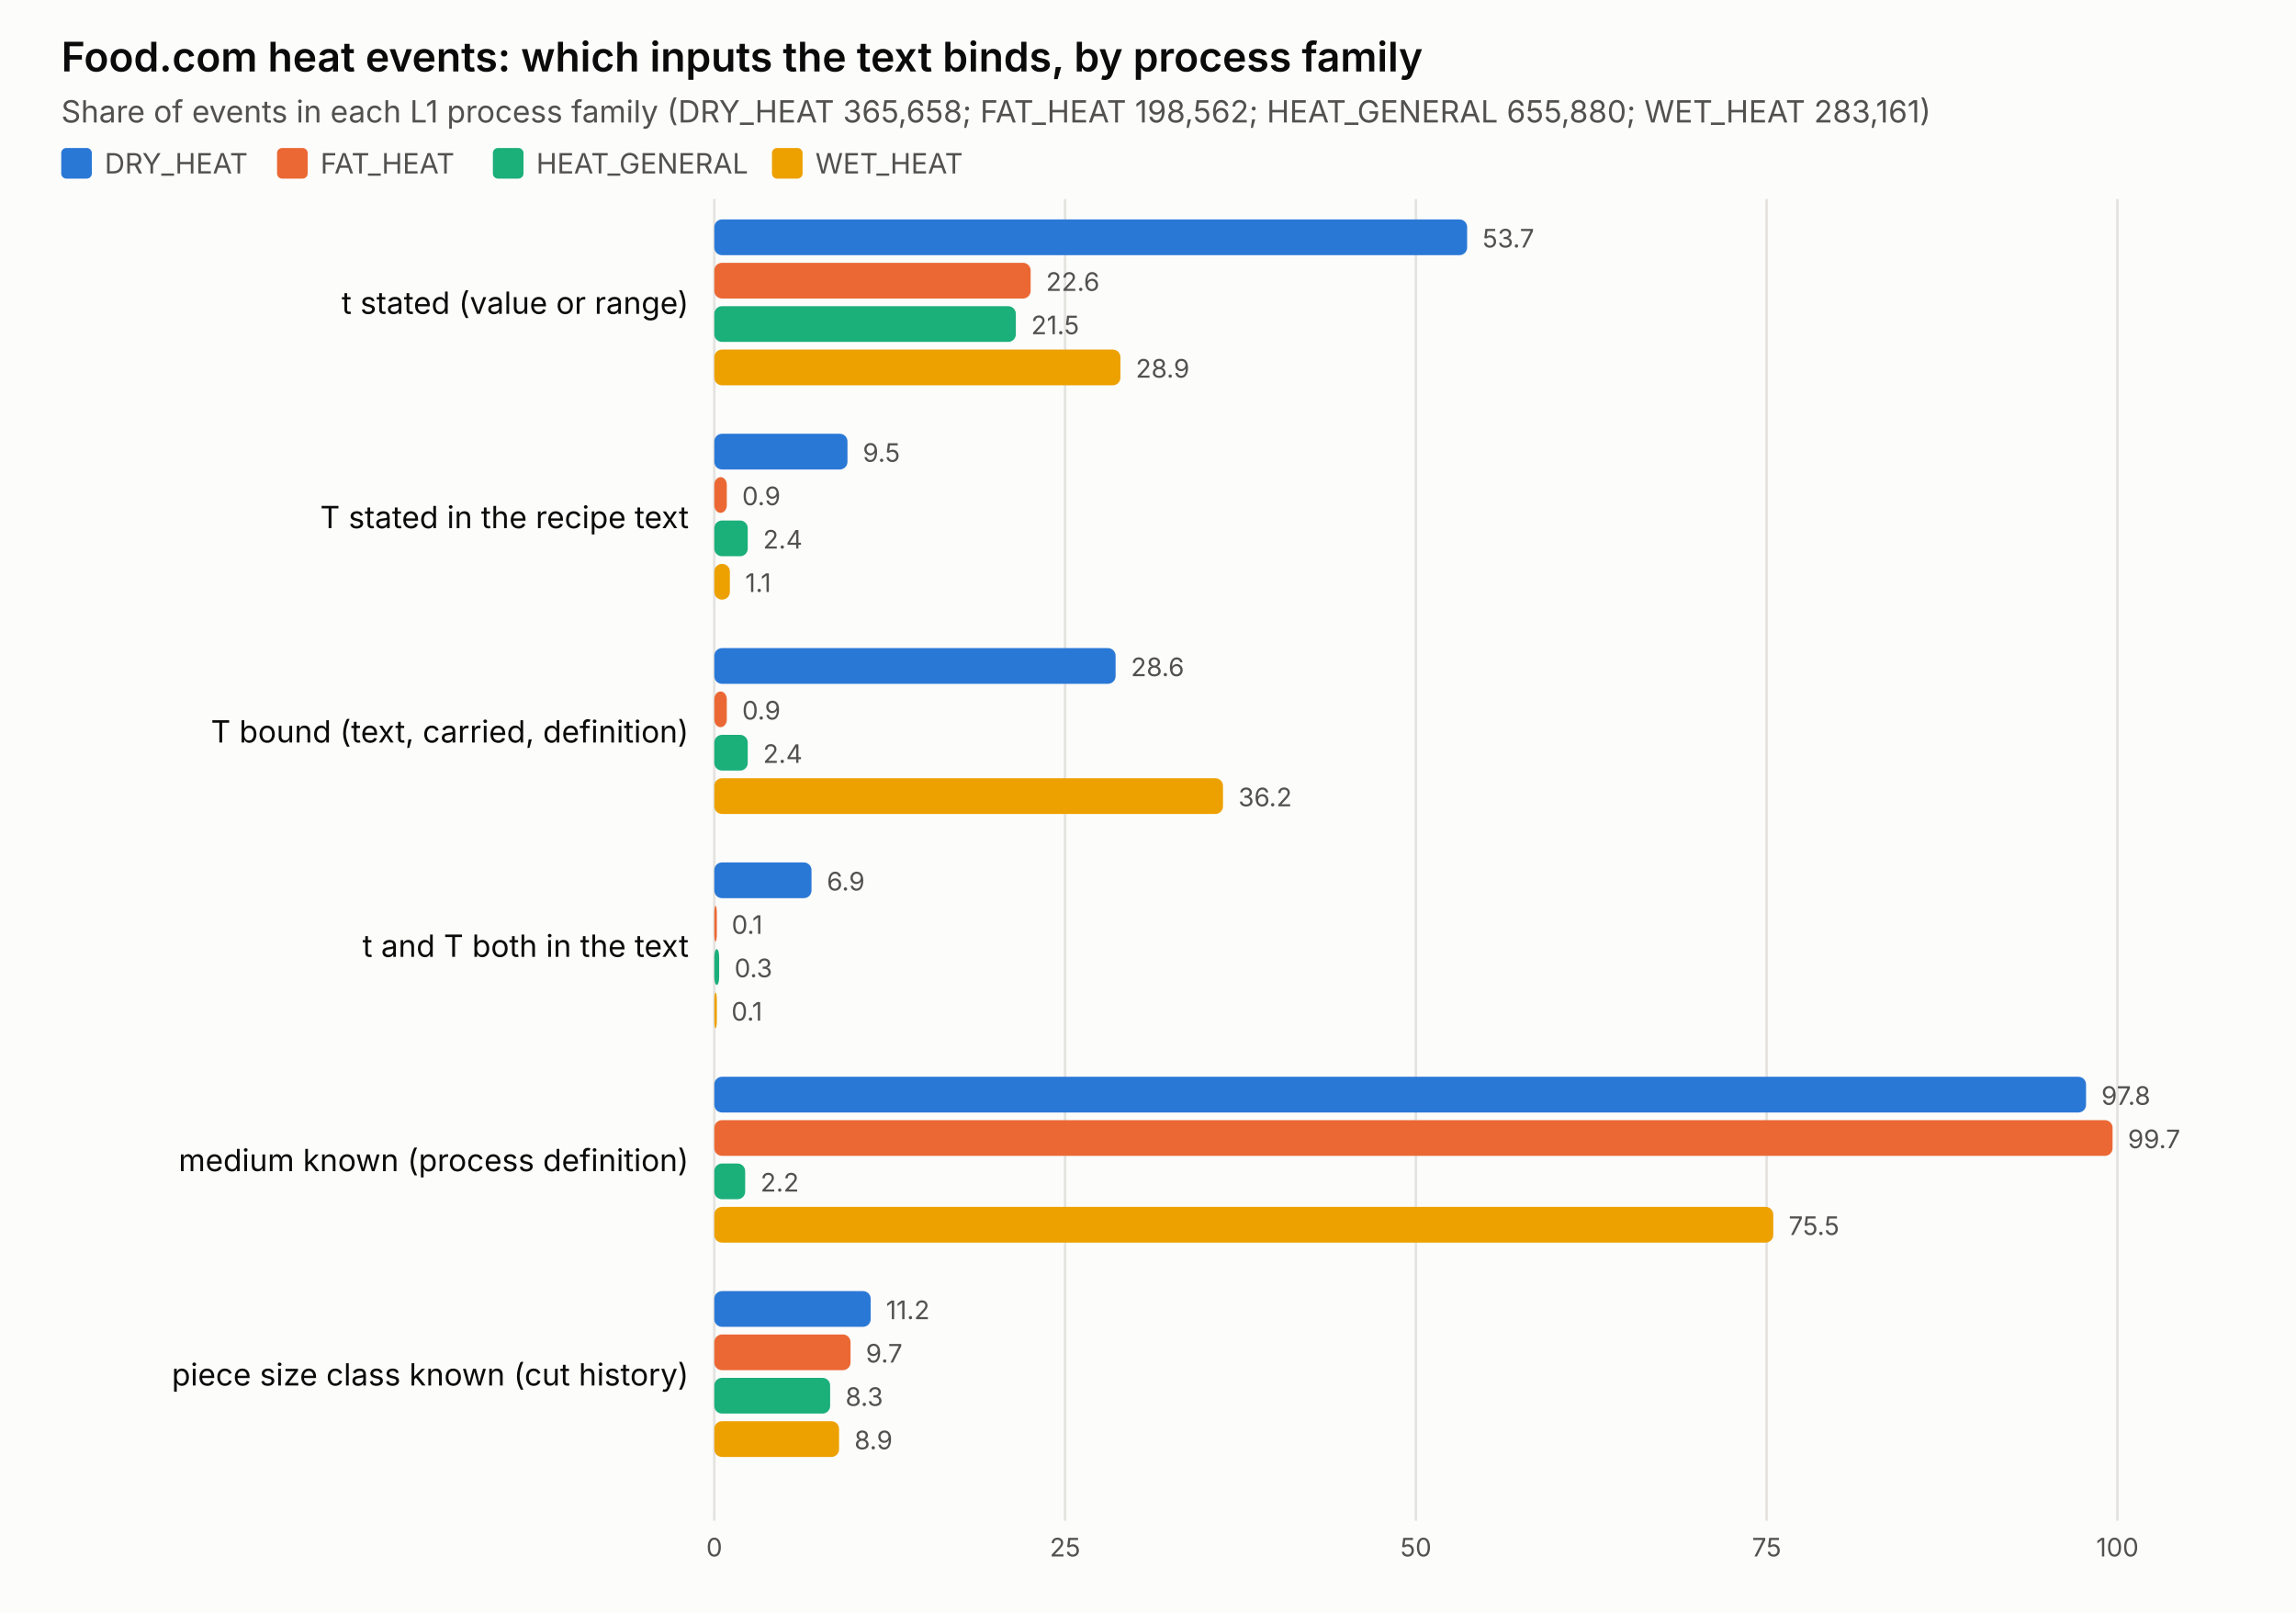
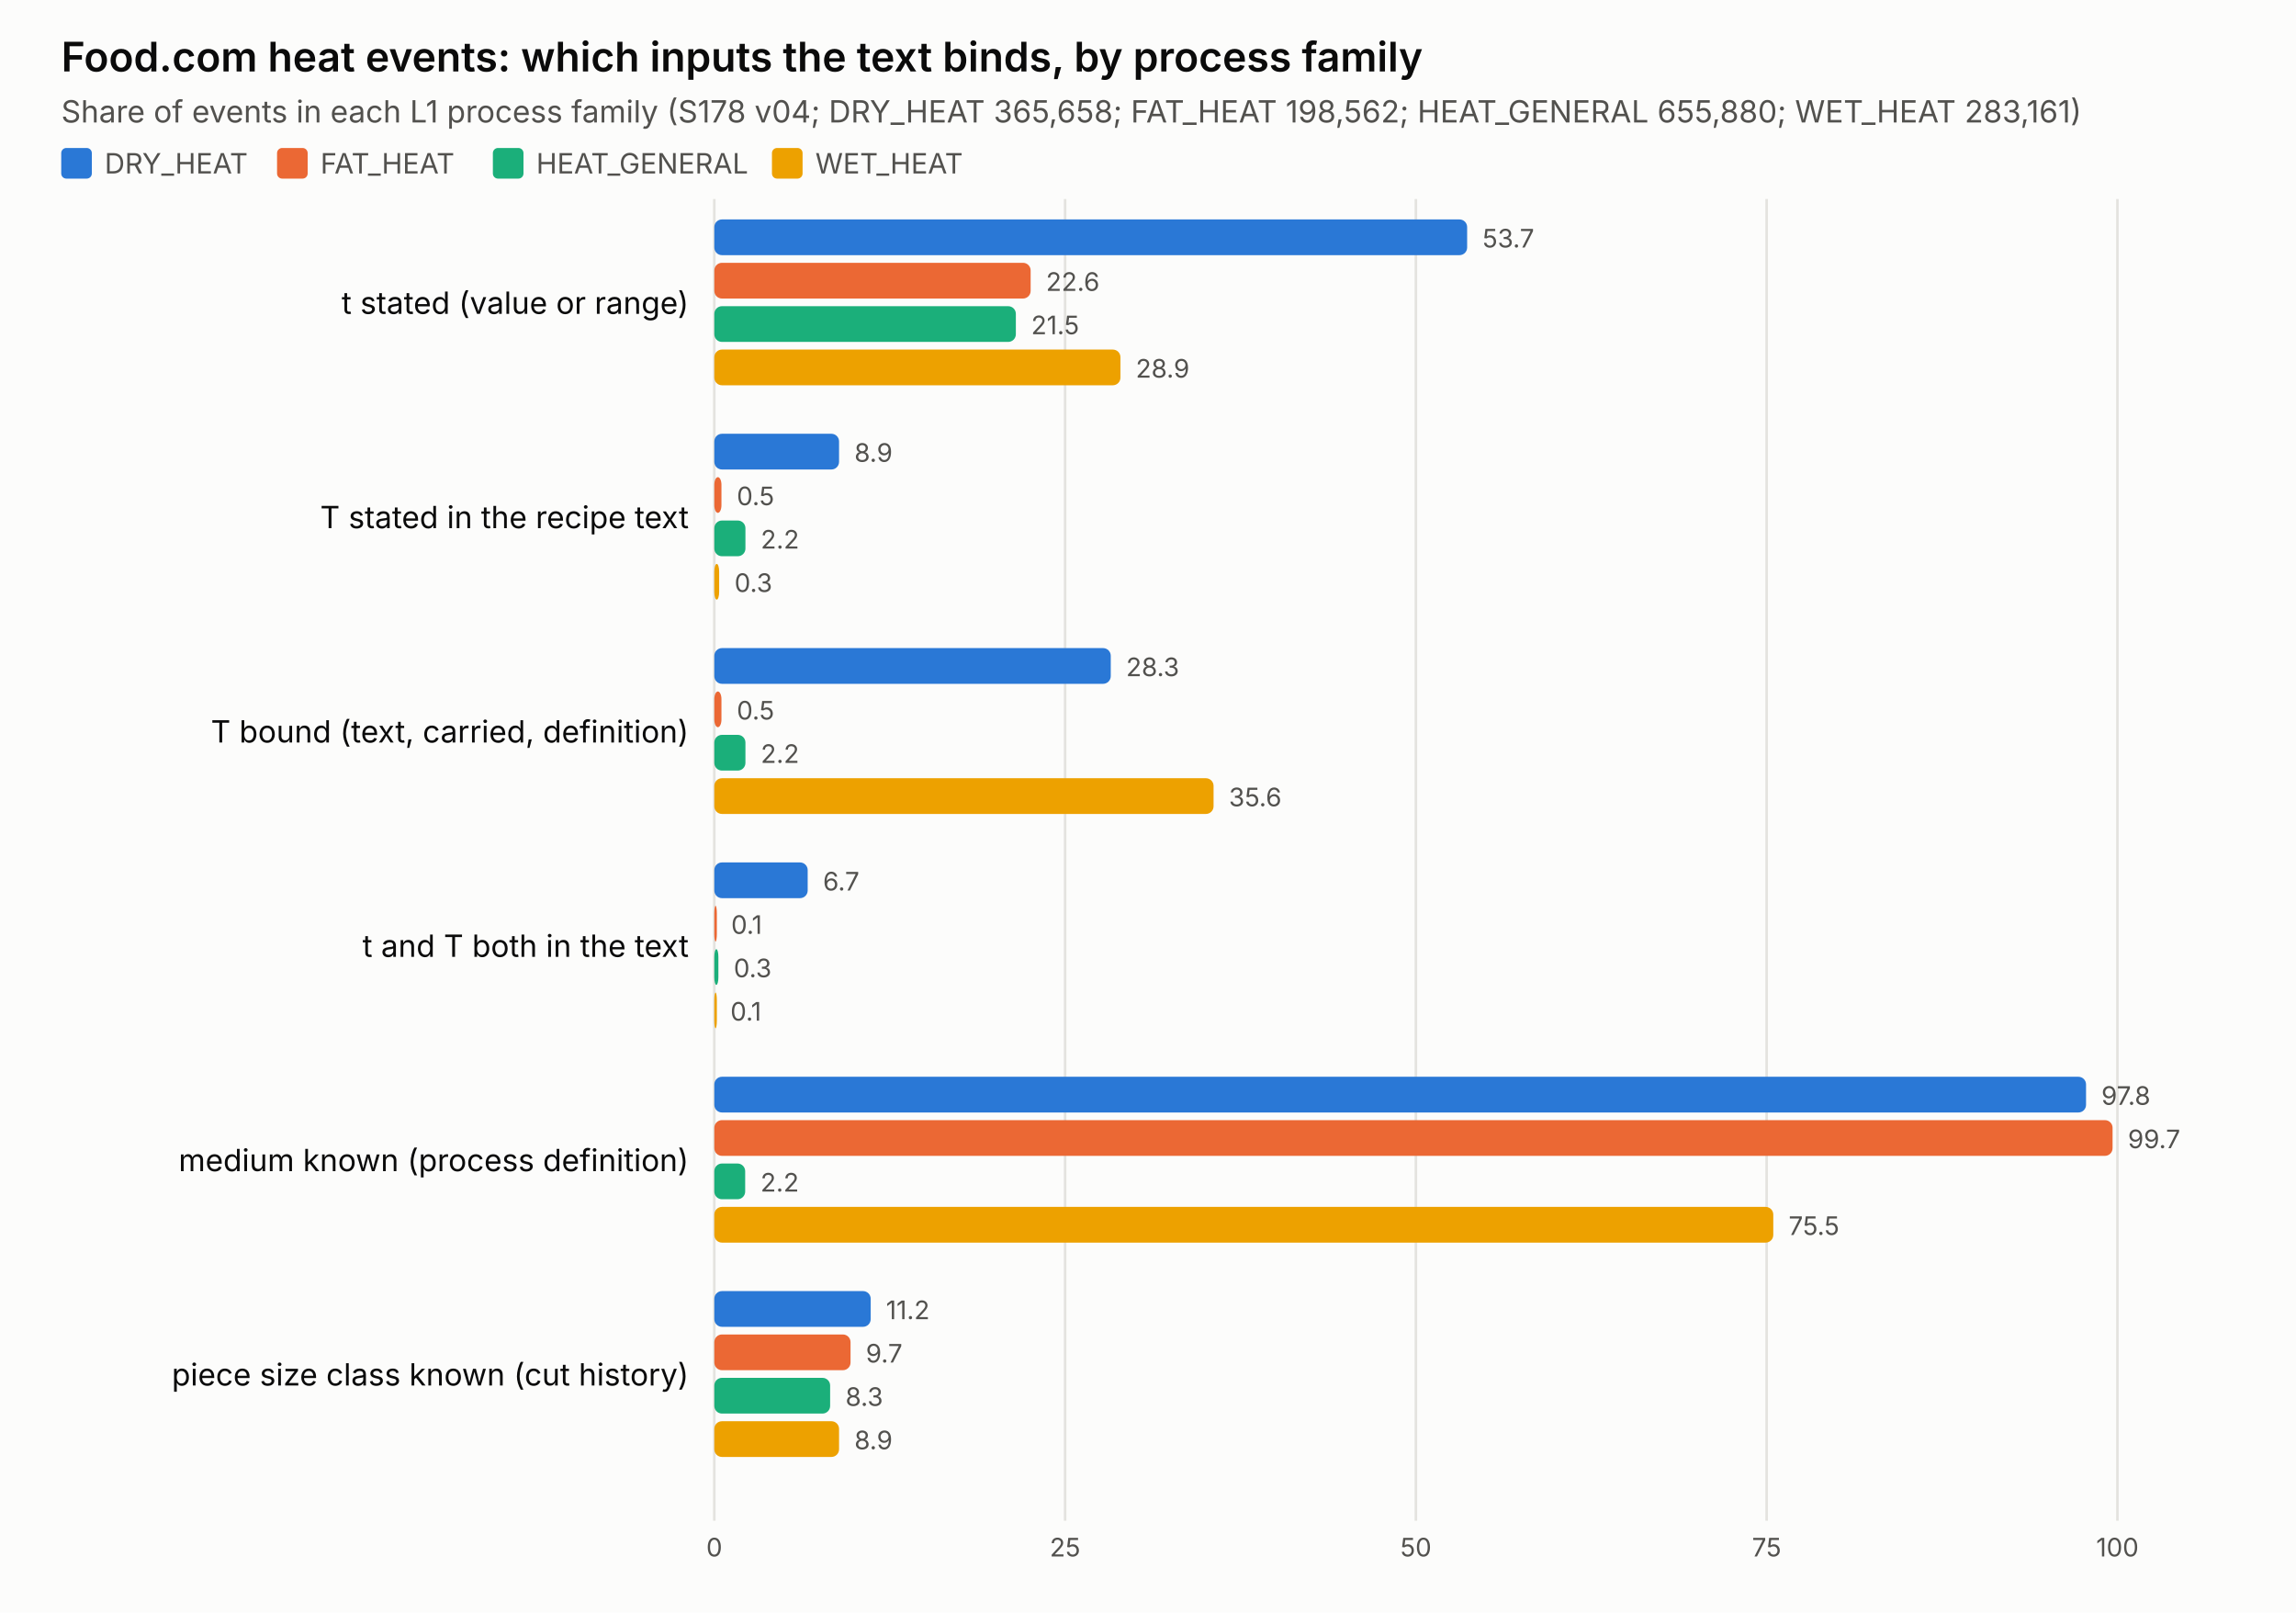
<svg xmlns="http://www.w3.org/2000/svg" viewBox="0 0 900 632" width="900" height="632" role="img" aria-labelledby="t d">
  <rect width="900" height="632" fill="#fcfcfb" />
  <text x="24.0" y="28.0" font-family="Inter,Helvetica,Arial,sans-serif" font-size="16" text-anchor="start" fill="#0b0b0b" font-weight="600">Food.com heat events: which inputs the text binds, by process family</text>
-   <text x="24.0" y="48.0" font-family="Inter,Helvetica,Arial,sans-serif" font-size="12" text-anchor="start" fill="#52514e" font-weight="400">Share of events in each L1 process family (DRY_HEAT 365,658; FAT_HEAT 198,562; HEAT_GENERAL 655,880; WET_HEAT 283,161)</text>
+   <text x="24.0" y="48.0" font-family="Inter,Helvetica,Arial,sans-serif" font-size="12" text-anchor="start" fill="#52514e" font-weight="400">Share of events in each L1 process family (S178 v04; DRY_HEAT 365,658; FAT_HEAT 198,562; HEAT_GENERAL 655,880; WET_HEAT 283,161)</text>
  <rect x="24" y="58" width="12" height="12" rx="2" fill="#2a78d6" />
  <text x="41.0" y="68.0" font-family="Inter,Helvetica,Arial,sans-serif" font-size="11" text-anchor="start" fill="#52514e" font-weight="400">DRY_HEAT</text>
  <rect x="108.6" y="58" width="12" height="12" rx="2" fill="#eb6834" />
  <text x="125.6" y="68.0" font-family="Inter,Helvetica,Arial,sans-serif" font-size="11" text-anchor="start" fill="#52514e" font-weight="400">FAT_HEAT</text>
  <rect x="193.2" y="58" width="12" height="12" rx="2" fill="#1baf7a" />
  <text x="210.2" y="68.0" font-family="Inter,Helvetica,Arial,sans-serif" font-size="11" text-anchor="start" fill="#52514e" font-weight="400">HEAT_GENERAL</text>
  <rect x="302.6" y="58" width="12" height="12" rx="2" fill="#eda100" />
  <text x="319.6" y="68.0" font-family="Inter,Helvetica,Arial,sans-serif" font-size="11" text-anchor="start" fill="#52514e" font-weight="400">WET_HEAT</text>
  <line x1="280.0" y1="78" x2="280.0" y2="596" stroke="#e4e3df" stroke-width="1" />
  <text x="280.0" y="610.0" font-family="Inter,Helvetica,Arial,sans-serif" font-size="10" text-anchor="middle" fill="#52514e" font-weight="400">0</text>
  <line x1="417.5" y1="78" x2="417.5" y2="596" stroke="#e4e3df" stroke-width="1" />
  <text x="417.5" y="610.0" font-family="Inter,Helvetica,Arial,sans-serif" font-size="10" text-anchor="middle" fill="#52514e" font-weight="400">25</text>
  <line x1="555.0" y1="78" x2="555.0" y2="596" stroke="#e4e3df" stroke-width="1" />
  <text x="555.0" y="610.0" font-family="Inter,Helvetica,Arial,sans-serif" font-size="10" text-anchor="middle" fill="#52514e" font-weight="400">50</text>
  <line x1="692.5" y1="78" x2="692.5" y2="596" stroke="#e4e3df" stroke-width="1" />
  <text x="692.5" y="610.0" font-family="Inter,Helvetica,Arial,sans-serif" font-size="10" text-anchor="middle" fill="#52514e" font-weight="400">75</text>
  <line x1="830.0" y1="78" x2="830.0" y2="596" stroke="#e4e3df" stroke-width="1" />
  <text x="830.0" y="610.0" font-family="Inter,Helvetica,Arial,sans-serif" font-size="10" text-anchor="middle" fill="#52514e" font-weight="400">100</text>
  <text x="270.0" y="123.0" font-family="Inter,Helvetica,Arial,sans-serif" font-size="12" text-anchor="end" fill="#0b0b0b" font-weight="400">t stated (value or range)</text>
  <rect x="280" y="86" width="295.1" height="14" rx="3" fill="#2a78d6" />
  <text x="581.1" y="97.0" font-family="Inter,Helvetica,Arial,sans-serif" font-size="10" text-anchor="start" fill="#52514e" font-weight="400">53.7</text>
  <rect x="280" y="103" width="124.0" height="14" rx="3" fill="#eb6834" />
  <text x="410.0" y="114.0" font-family="Inter,Helvetica,Arial,sans-serif" font-size="10" text-anchor="start" fill="#52514e" font-weight="400">22.6</text>
  <rect x="280" y="120" width="118.2" height="14" rx="3" fill="#1baf7a" />
  <text x="404.2" y="131.0" font-family="Inter,Helvetica,Arial,sans-serif" font-size="10" text-anchor="start" fill="#52514e" font-weight="400">21.5</text>
  <rect x="280" y="137" width="159.2" height="14" rx="3" fill="#eda100" />
  <text x="445.2" y="148.0" font-family="Inter,Helvetica,Arial,sans-serif" font-size="10" text-anchor="start" fill="#52514e" font-weight="400">28.9</text>
  <text x="270.0" y="207.0" font-family="Inter,Helvetica,Arial,sans-serif" font-size="12" text-anchor="end" fill="#0b0b0b" font-weight="400">T stated in the recipe text</text>
-   <rect x="280" y="170" width="52.2" height="14" rx="3" fill="#2a78d6" />
-   <text x="338.2" y="181.0" font-family="Inter,Helvetica,Arial,sans-serif" font-size="10" text-anchor="start" fill="#52514e" font-weight="400">9.5</text>
-   <rect x="280" y="187" width="4.9" height="14" rx="3" fill="#eb6834" />
-   <text x="290.9" y="198.0" font-family="Inter,Helvetica,Arial,sans-serif" font-size="10" text-anchor="start" fill="#52514e" font-weight="400">0.9</text>
-   <rect x="280" y="204" width="13.1" height="14" rx="3" fill="#1baf7a" />
-   <text x="299.1" y="215.0" font-family="Inter,Helvetica,Arial,sans-serif" font-size="10" text-anchor="start" fill="#52514e" font-weight="400">2.4</text>
-   <rect x="280" y="221" width="6.1" height="14" rx="3" fill="#eda100" />
-   <text x="292.1" y="232.0" font-family="Inter,Helvetica,Arial,sans-serif" font-size="10" text-anchor="start" fill="#52514e" font-weight="400">1.1</text>
+   <rect x="280" y="170" width="48.9" height="14" rx="3" fill="#2a78d6" />
+   <text x="334.9" y="181.0" font-family="Inter,Helvetica,Arial,sans-serif" font-size="10" text-anchor="start" fill="#52514e" font-weight="400">8.9</text>
+   <rect x="280" y="187" width="2.8" height="14" rx="3" fill="#eb6834" />
+   <text x="288.8" y="198.0" font-family="Inter,Helvetica,Arial,sans-serif" font-size="10" text-anchor="start" fill="#52514e" font-weight="400">0.5</text>
+   <rect x="280" y="204" width="12.2" height="14" rx="3" fill="#1baf7a" />
+   <text x="298.2" y="215.0" font-family="Inter,Helvetica,Arial,sans-serif" font-size="10" text-anchor="start" fill="#52514e" font-weight="400">2.2</text>
+   <rect x="280" y="221" width="1.9" height="14" rx="3" fill="#eda100" />
+   <text x="287.9" y="232.0" font-family="Inter,Helvetica,Arial,sans-serif" font-size="10" text-anchor="start" fill="#52514e" font-weight="400">0.3</text>
  <text x="270.0" y="291.0" font-family="Inter,Helvetica,Arial,sans-serif" font-size="12" text-anchor="end" fill="#0b0b0b" font-weight="400">T bound (text, carried, definition)</text>
-   <rect x="280" y="254" width="157.3" height="14" rx="3" fill="#2a78d6" />
-   <text x="443.3" y="265.0" font-family="Inter,Helvetica,Arial,sans-serif" font-size="10" text-anchor="start" fill="#52514e" font-weight="400">28.6</text>
-   <rect x="280" y="271" width="4.9" height="14" rx="3" fill="#eb6834" />
-   <text x="290.9" y="282.0" font-family="Inter,Helvetica,Arial,sans-serif" font-size="10" text-anchor="start" fill="#52514e" font-weight="400">0.9</text>
-   <rect x="280" y="288" width="13.1" height="14" rx="3" fill="#1baf7a" />
-   <text x="299.1" y="299.0" font-family="Inter,Helvetica,Arial,sans-serif" font-size="10" text-anchor="start" fill="#52514e" font-weight="400">2.4</text>
-   <rect x="280" y="305" width="199.4" height="14" rx="3" fill="#eda100" />
-   <text x="485.4" y="316.0" font-family="Inter,Helvetica,Arial,sans-serif" font-size="10" text-anchor="start" fill="#52514e" font-weight="400">36.2</text>
+   <rect x="280" y="254" width="155.4" height="14" rx="3" fill="#2a78d6" />
+   <text x="441.4" y="265.0" font-family="Inter,Helvetica,Arial,sans-serif" font-size="10" text-anchor="start" fill="#52514e" font-weight="400">28.3</text>
+   <rect x="280" y="271" width="2.8" height="14" rx="3" fill="#eb6834" />
+   <text x="288.8" y="282.0" font-family="Inter,Helvetica,Arial,sans-serif" font-size="10" text-anchor="start" fill="#52514e" font-weight="400">0.5</text>
+   <rect x="280" y="288" width="12.2" height="14" rx="3" fill="#1baf7a" />
+   <text x="298.2" y="299.0" font-family="Inter,Helvetica,Arial,sans-serif" font-size="10" text-anchor="start" fill="#52514e" font-weight="400">2.2</text>
+   <rect x="280" y="305" width="195.7" height="14" rx="3" fill="#eda100" />
+   <text x="481.7" y="316.0" font-family="Inter,Helvetica,Arial,sans-serif" font-size="10" text-anchor="start" fill="#52514e" font-weight="400">35.6</text>
  <text x="270.0" y="375.0" font-family="Inter,Helvetica,Arial,sans-serif" font-size="12" text-anchor="end" fill="#0b0b0b" font-weight="400">t and T both in the text</text>
-   <rect x="280" y="338" width="38.1" height="14" rx="3" fill="#2a78d6" />
-   <text x="324.1" y="349.0" font-family="Inter,Helvetica,Arial,sans-serif" font-size="10" text-anchor="start" fill="#52514e" font-weight="400">6.9</text>
+   <rect x="280" y="338" width="36.6" height="14" rx="3" fill="#2a78d6" />
+   <text x="322.6" y="349.0" font-family="Inter,Helvetica,Arial,sans-serif" font-size="10" text-anchor="start" fill="#52514e" font-weight="400">6.7</text>
  <rect x="280" y="355" width="1.0" height="14" rx="3" fill="#eb6834" />
-   <text x="286.8" y="366.0" font-family="Inter,Helvetica,Arial,sans-serif" font-size="10" text-anchor="start" fill="#52514e" font-weight="400">0.1</text>
-   <rect x="280" y="372" width="1.9" height="14" rx="3" fill="#1baf7a" />
-   <text x="287.9" y="383.0" font-family="Inter,Helvetica,Arial,sans-serif" font-size="10" text-anchor="start" fill="#52514e" font-weight="400">0.3</text>
+   <text x="286.6" y="366.0" font-family="Inter,Helvetica,Arial,sans-serif" font-size="10" text-anchor="start" fill="#52514e" font-weight="400">0.1</text>
+   <rect x="280" y="372" width="1.6" height="14" rx="3" fill="#1baf7a" />
+   <text x="287.6" y="383.0" font-family="Inter,Helvetica,Arial,sans-serif" font-size="10" text-anchor="start" fill="#52514e" font-weight="400">0.3</text>
  <rect x="280" y="389" width="1.0" height="14" rx="3" fill="#eda100" />
-   <text x="286.7" y="400.0" font-family="Inter,Helvetica,Arial,sans-serif" font-size="10" text-anchor="start" fill="#52514e" font-weight="400">0.1</text>
+   <text x="286.3" y="400.0" font-family="Inter,Helvetica,Arial,sans-serif" font-size="10" text-anchor="start" fill="#52514e" font-weight="400">0.1</text>
  <text x="270.0" y="459.0" font-family="Inter,Helvetica,Arial,sans-serif" font-size="12" text-anchor="end" fill="#0b0b0b" font-weight="400">medium known (process definition)</text>
  <rect x="280" y="422" width="537.7" height="14" rx="3" fill="#2a78d6" />
  <text x="823.7" y="433.0" font-family="Inter,Helvetica,Arial,sans-serif" font-size="10" text-anchor="start" fill="#52514e" font-weight="400">97.8</text>
  <rect x="280" y="439" width="548.1" height="14" rx="3" fill="#eb6834" />
  <text x="834.1" y="450.0" font-family="Inter,Helvetica,Arial,sans-serif" font-size="10" text-anchor="start" fill="#52514e" font-weight="400">99.7</text>
  <rect x="280" y="456" width="12.1" height="14" rx="3" fill="#1baf7a" />
  <text x="298.1" y="467.0" font-family="Inter,Helvetica,Arial,sans-serif" font-size="10" text-anchor="start" fill="#52514e" font-weight="400">2.2</text>
  <rect x="280" y="473" width="415.1" height="14" rx="3" fill="#eda100" />
  <text x="701.1" y="484.0" font-family="Inter,Helvetica,Arial,sans-serif" font-size="10" text-anchor="start" fill="#52514e" font-weight="400">75.5</text>
  <text x="270.0" y="543.0" font-family="Inter,Helvetica,Arial,sans-serif" font-size="12" text-anchor="end" fill="#0b0b0b" font-weight="400">piece size class known (cut history)</text>
  <rect x="280" y="506" width="61.3" height="14" rx="3" fill="#2a78d6" />
  <text x="347.3" y="517.0" font-family="Inter,Helvetica,Arial,sans-serif" font-size="10" text-anchor="start" fill="#52514e" font-weight="400">11.2</text>
  <rect x="280" y="523" width="53.4" height="14" rx="3" fill="#eb6834" />
  <text x="339.4" y="534.0" font-family="Inter,Helvetica,Arial,sans-serif" font-size="10" text-anchor="start" fill="#52514e" font-weight="400">9.7</text>
  <rect x="280" y="540" width="45.4" height="14" rx="3" fill="#1baf7a" />
  <text x="331.4" y="551.0" font-family="Inter,Helvetica,Arial,sans-serif" font-size="10" text-anchor="start" fill="#52514e" font-weight="400">8.3</text>
  <rect x="280" y="557" width="48.9" height="14" rx="3" fill="#eda100" />
  <text x="334.9" y="568.0" font-family="Inter,Helvetica,Arial,sans-serif" font-size="10" text-anchor="start" fill="#52514e" font-weight="400">8.9</text>
</svg>
